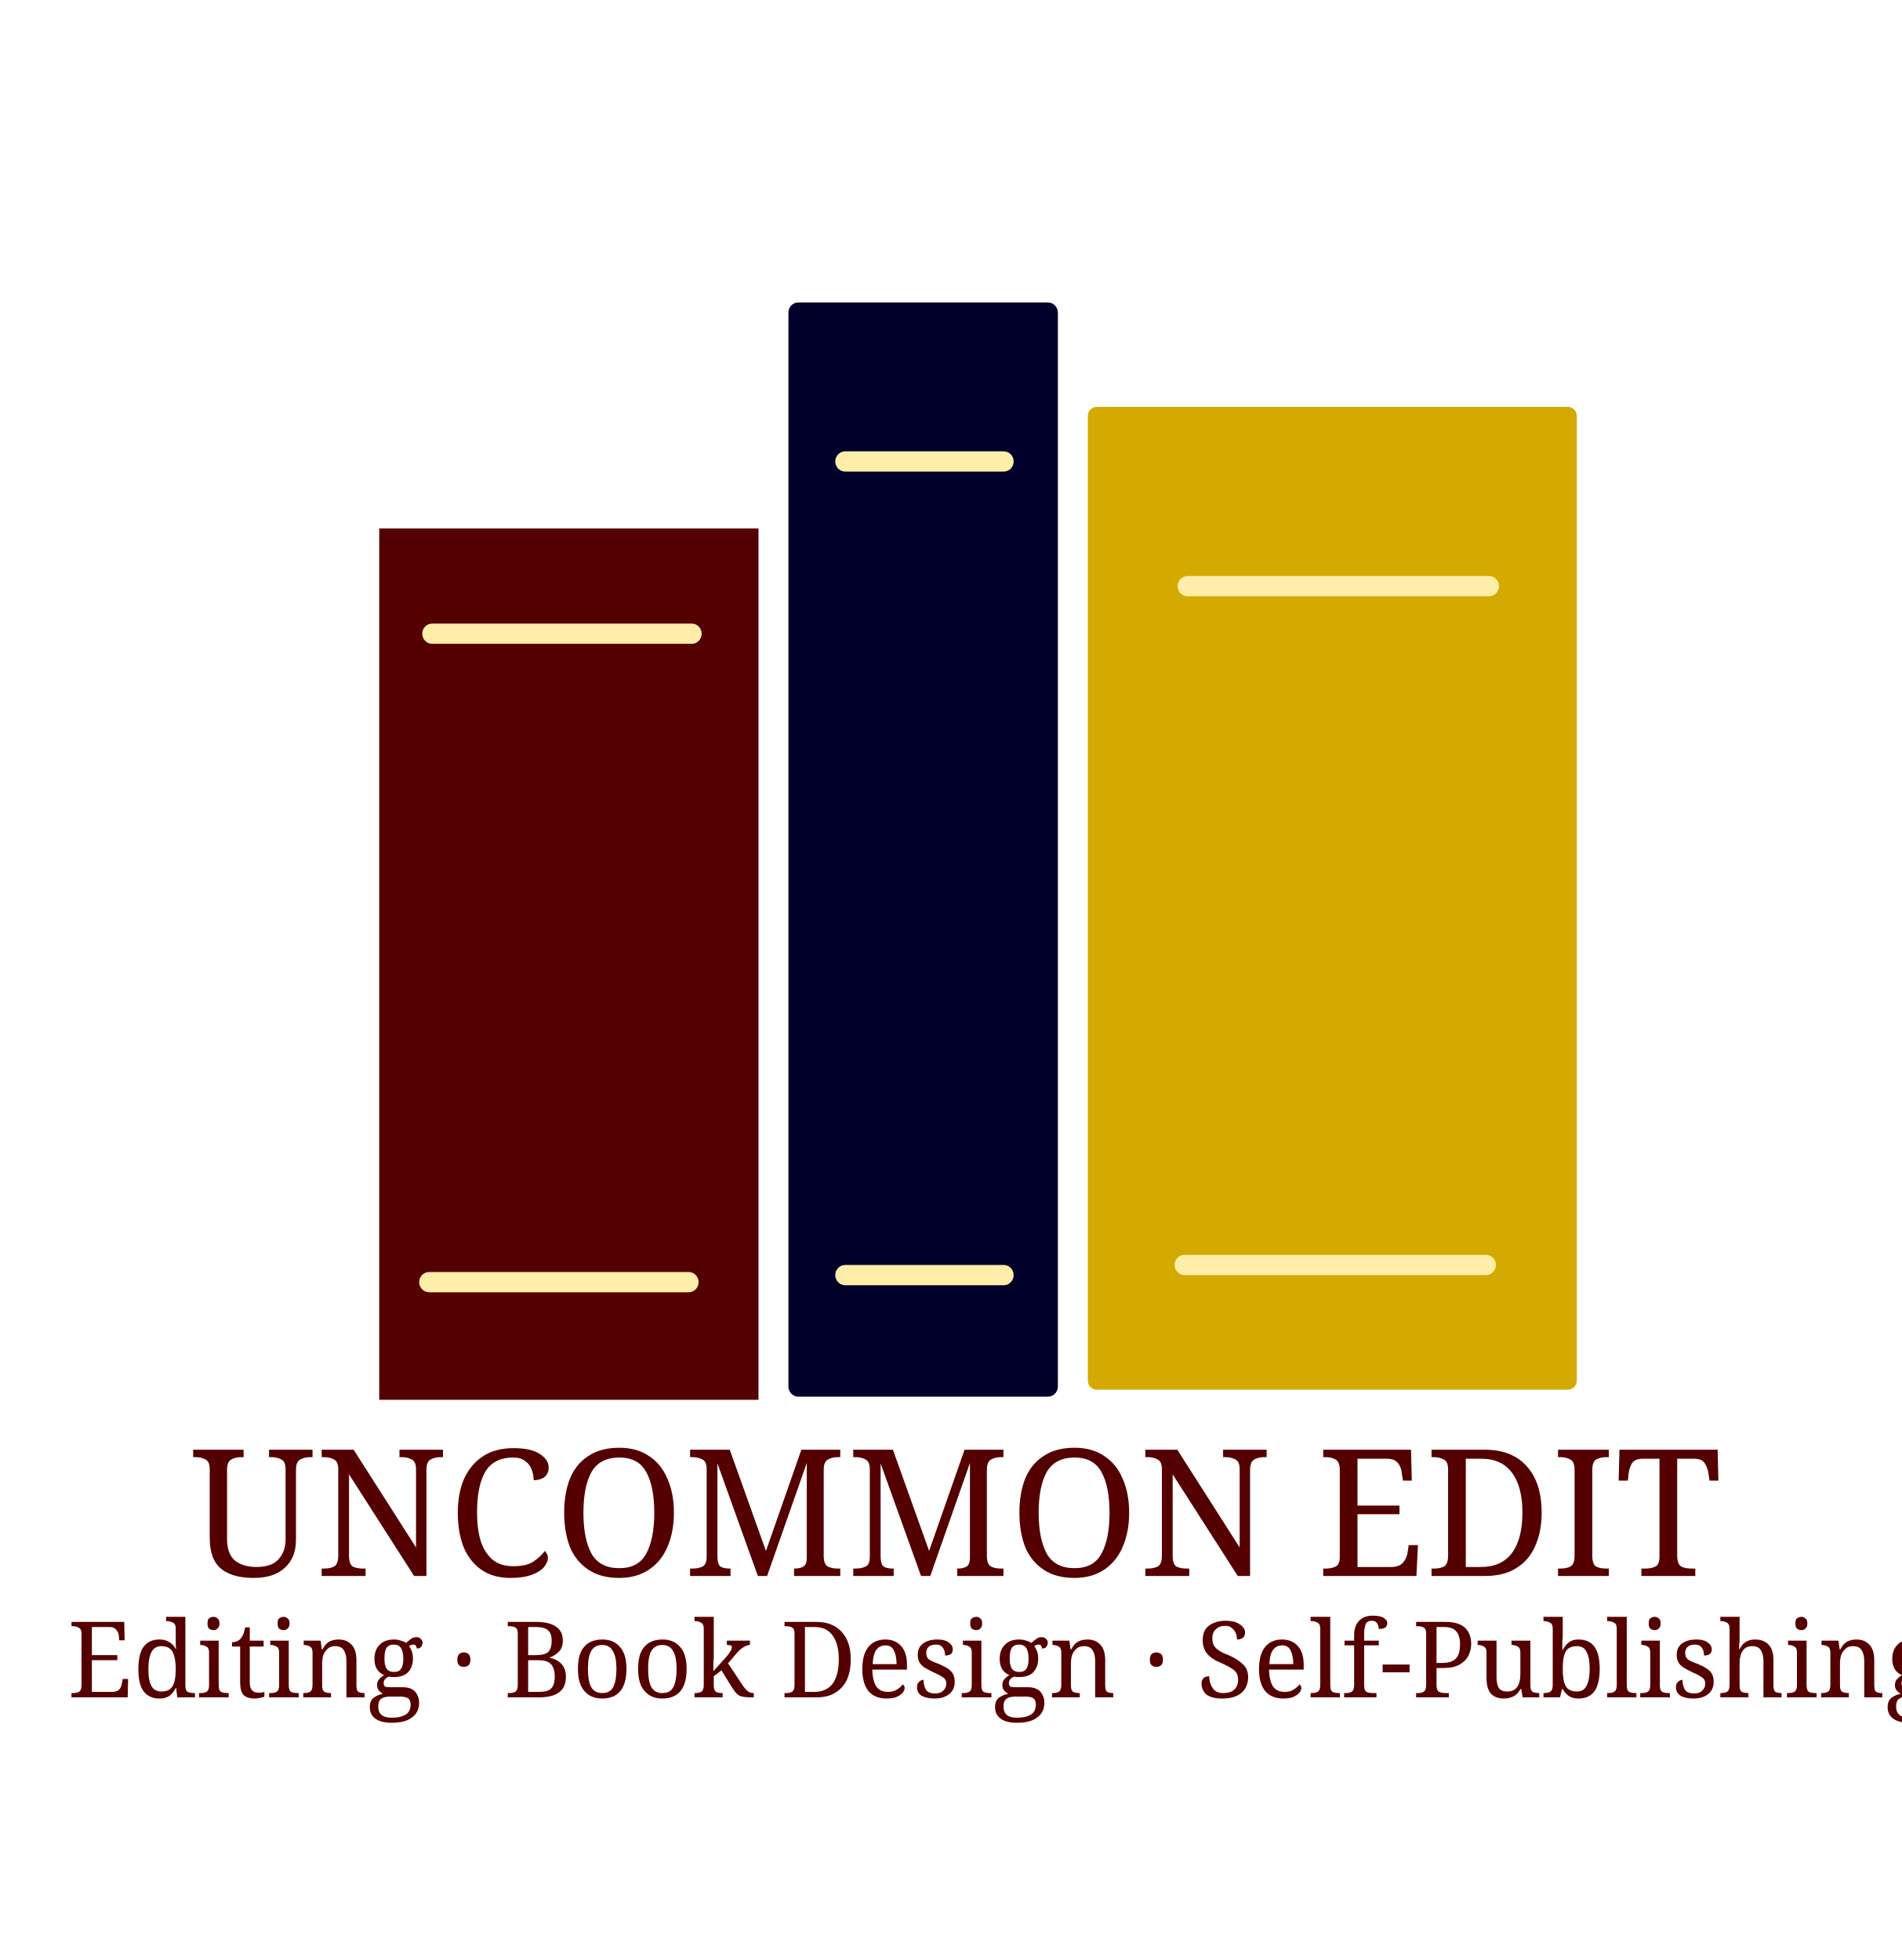
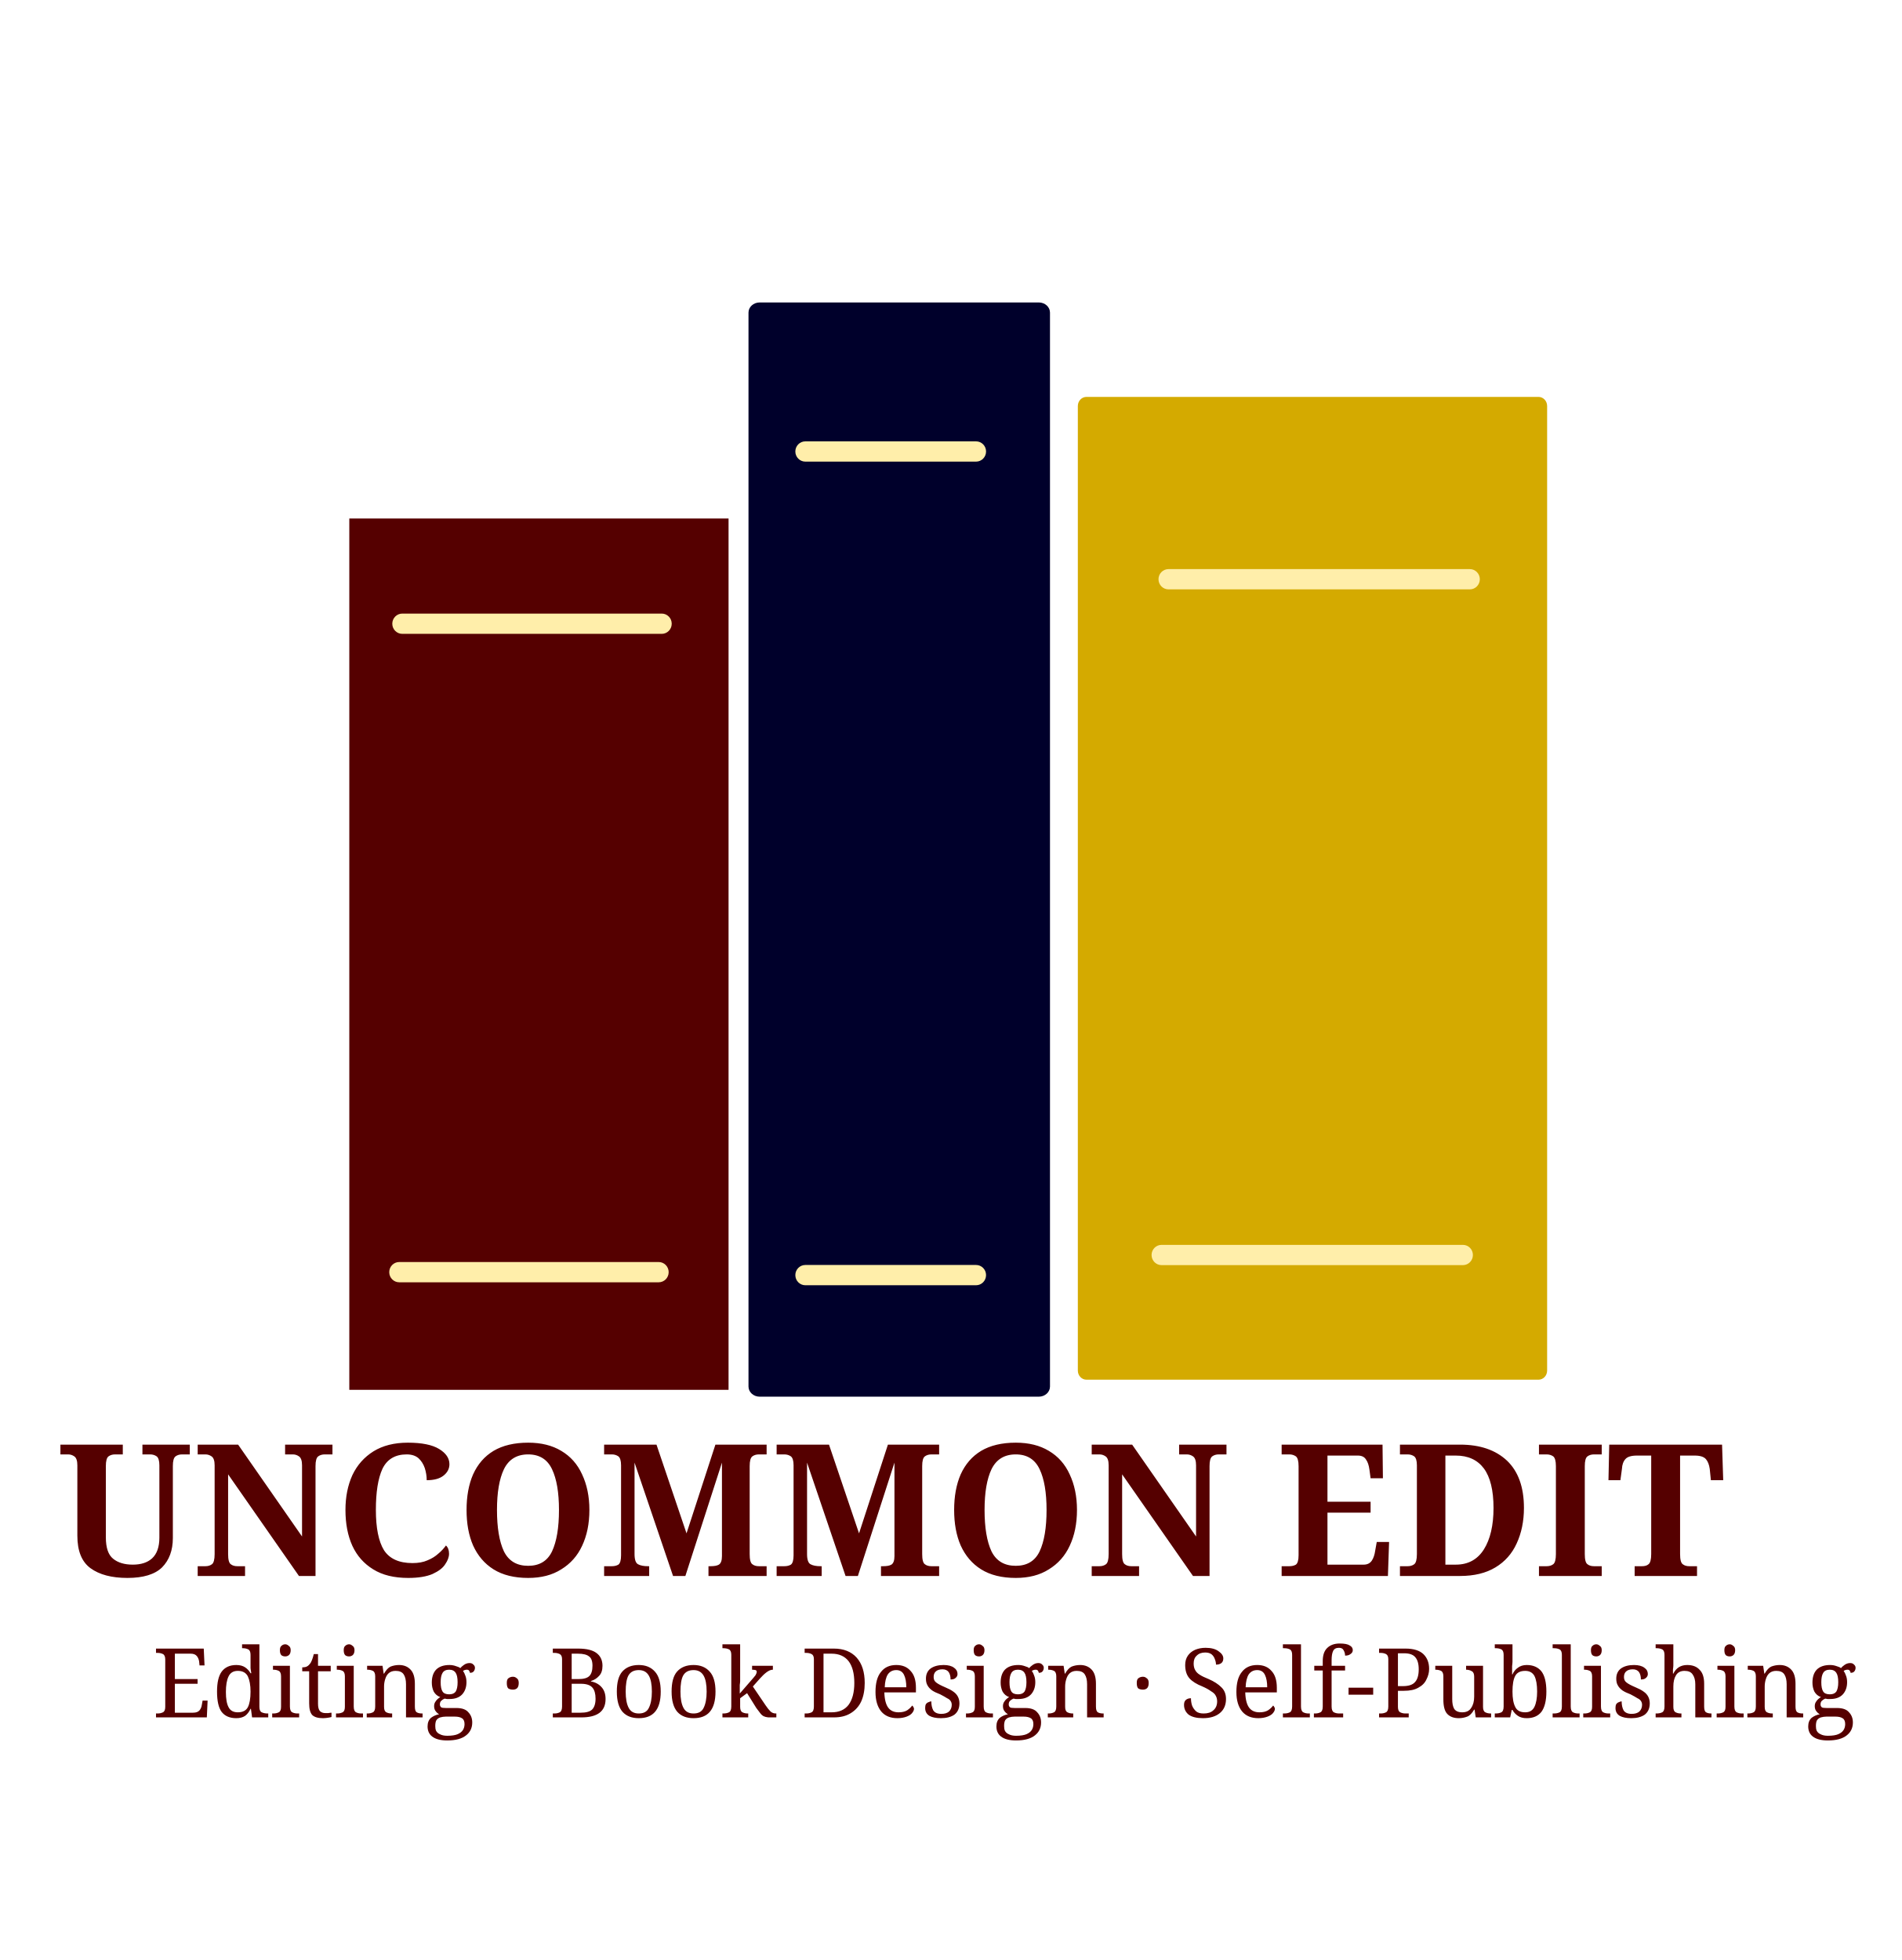
<svg xmlns="http://www.w3.org/2000/svg" width="77.171mm" height="79.533mm" viewBox="0 0 77.171 79.533" version="1.1" id="svg1">
  <defs id="defs1" />
  <g id="layer1" transform="translate(2.83477,-176.5657)">
    <g id="g1" transform="matrix(1,0,0,1.015218,-65.19974,2.47098)">
      <g id="g2">
        <g id="g6">
          <path style="fill:#000000;stroke-width:0.265" d="m 98.407,263.229 c -1.215,0.405 0,0 0,0 z" id="path6" />
-           <text xml:space="preserve" style="font-size:7.056px;writing-mode:lr-tb;direction:ltr;fill:#550000;stroke-width:0.265" x="70.092" y="234.476" id="text14">
-             <tspan id="tspan14" style="font-style:normal;font-variant:normal;font-weight:normal;font-stretch:normal;font-size:7.056px;font-family:Georgia;-inkscape-font-specification:Georgia;stroke-width:0.265" x="70.092" y="234.476">UNCOMMON EDIT</tspan>
+           <text xml:space="preserve" style="font-style:normal;font-variant:normal;font-weight:bold;font-stretch:normal;font-size:7.353px;font-family:Georgia;-inkscape-font-specification:'Georgia Bold';writing-mode:lr-tb;direction:ltr;fill:#550000;stroke-width:0.265" x="64.69" y="234.476" id="text14">
+             <tspan id="tspan14" style="font-style:normal;font-variant:normal;font-weight:bold;font-stretch:normal;font-size:7.353px;font-family:Georgia;-inkscape-font-specification:'Georgia Bold';stroke-width:0.265" x="64.69" y="234.476">UNCOMMON EDIT</tspan>
          </text>
-           <text xml:space="preserve" style="font-style:normal;font-variant:normal;font-weight:normal;font-stretch:normal;font-size:4.233px;font-family:Georgia;-inkscape-font-specification:Georgia;writing-mode:lr-tb;direction:ltr;fill:#550000;stroke-width:0.265" x="65.108" y="239.33" id="text15">
-             <tspan id="tspan15" style="font-size:4.233px;stroke-width:0.265" x="65.108" y="239.33">Editing · Book Design · Self-Publishing</tspan>
+           <text xml:space="preserve" style="font-style:normal;font-variant:normal;font-weight:normal;font-stretch:normal;font-size:3.851px;font-family:Georgia;-inkscape-font-specification:Georgia;writing-mode:lr-tb;direction:ltr;fill:#550000;stroke-width:0.265" x="68.556" y="240.127" id="text15">
+             <tspan id="tspan15" style="font-size:3.851px;stroke-width:0.265" x="68.556" y="240.127">Editing · Book Design · Self-Publishing</tspan>
          </text>
-           <g id="g3" transform="translate(0.8099346)">
-             <rect style="fill:#550000;stroke-width:0.265" id="rect15" width="15.389" height="34.827" x="76.944" y="192.608" />
-           </g>
-           <g id="g5" transform="translate(-2.024837)">
-             <rect style="fill:#d4aa00;stroke-width:0.225" id="rect16" width="19.843" height="39.282" x="108.531" y="187.748" ry="0.364" />
-           </g>
-           <g id="g4" transform="translate(-0.8099346)">
+           <g id="g4" transform="matrix(1.118883,0,0,1,-13.7436,0)">
            <rect style="fill:#00002b;stroke-width:0.265" id="rect17" width="10.934" height="43.736" x="95.167" y="183.574" ry="0.405" />
          </g>
-           <rect style="fill:#ffeeaa;stroke-width:0.265" id="rect19" width="11.339" height="0.81" x="79.498" y="196.409" ry="0.405" />
-           <rect style="fill:#ffeeaa;stroke-width:0.265" id="rect20" width="11.339" height="0.81" x="79.374" y="222.327" ry="0.405" />
-           <rect style="fill:#ffeeaa;stroke-width:0.211" id="rect21" width="7.239" height="0.81" x="96.258" y="189.525" ry="0.405" />
-           <rect style="fill:#ffeeaa;stroke-width:1.06165e-05" id="rect22" width="0.405" height="3.6513196e-08" x="-100.406" y="-196.409" ry="1.8256596e-08" transform="scale(-1)" />
-           <rect style="fill:#ffeeaa;stroke-width:0.211" id="rect23" width="7.239" height="0.81" x="96.258" y="222.046" ry="0.405" />
-           <rect style="fill:#ffeeaa;stroke-width:0.284" id="rect24" width="13.039" height="0.81" x="110.151" y="194.508" ry="0.405" />
-           <rect style="fill:#ffeeaa;stroke-width:0.284" id="rect25" width="13.039" height="0.81" x="110.027" y="221.641" ry="0.405" />
+           <g id="g7" transform="translate(-1.214902,-0.398897)">
+             <g id="g3" transform="translate(0.8099346)">
+               <rect style="fill:#550000;stroke-width:0.265" id="rect15" width="15.389" height="34.827" x="76.944" y="192.608" />
+             </g>
+             <rect style="fill:#ffeeaa;stroke-width:0.265" id="rect19" width="11.339" height="0.81" x="79.498" y="196.409" ry="0.405" />
+             <rect style="fill:#ffeeaa;stroke-width:0.265" id="rect20" width="11.339" height="0.81" x="79.374" y="222.327" ry="0.405" />
+           </g>
+           <rect style="fill:#ffeeaa;stroke-width:0.219" id="rect21" width="7.739" height="0.81" x="94.638" y="189.126" ry="0.405" />
+           <rect style="fill:#ffeeaa;stroke-width:1.06165e-05" id="rect22" width="0.405" height="3.6513196e-08" x="-96.357" y="-197.207" ry="1.8256596e-08" transform="scale(-1)" />
+           <rect style="fill:#ffeeaa;stroke-width:0.219" id="rect23" width="7.739" height="0.81" x="94.638" y="222.046" ry="0.405" />
+           <g id="g8" transform="translate(0.8099346,-0.398897)">
+             <g id="g5" transform="matrix(0.9596643,0,0,1,1.137946,0)">
+               <rect style="fill:#d4aa00;stroke-width:0.225" id="rect16" width="19.843" height="39.282" x="108.531" y="187.748" ry="0.364" />
+             </g>
+             <rect style="fill:#ffeeaa;stroke-width:0.284" id="rect24" width="13.039" height="0.81" x="108.564" y="194.631" ry="0.405" />
+             <rect style="fill:#ffeeaa;stroke-width:0.284" id="rect25" width="13.039" height="0.81" x="108.283" y="221.641" ry="0.405" />
+           </g>
        </g>
      </g>
      <path style="fill:#ffeeaa;stroke-width:0.263" d="m 208.153,293.149 4.86,-29.917" id="path2" />
    </g>
  </g>
</svg>
